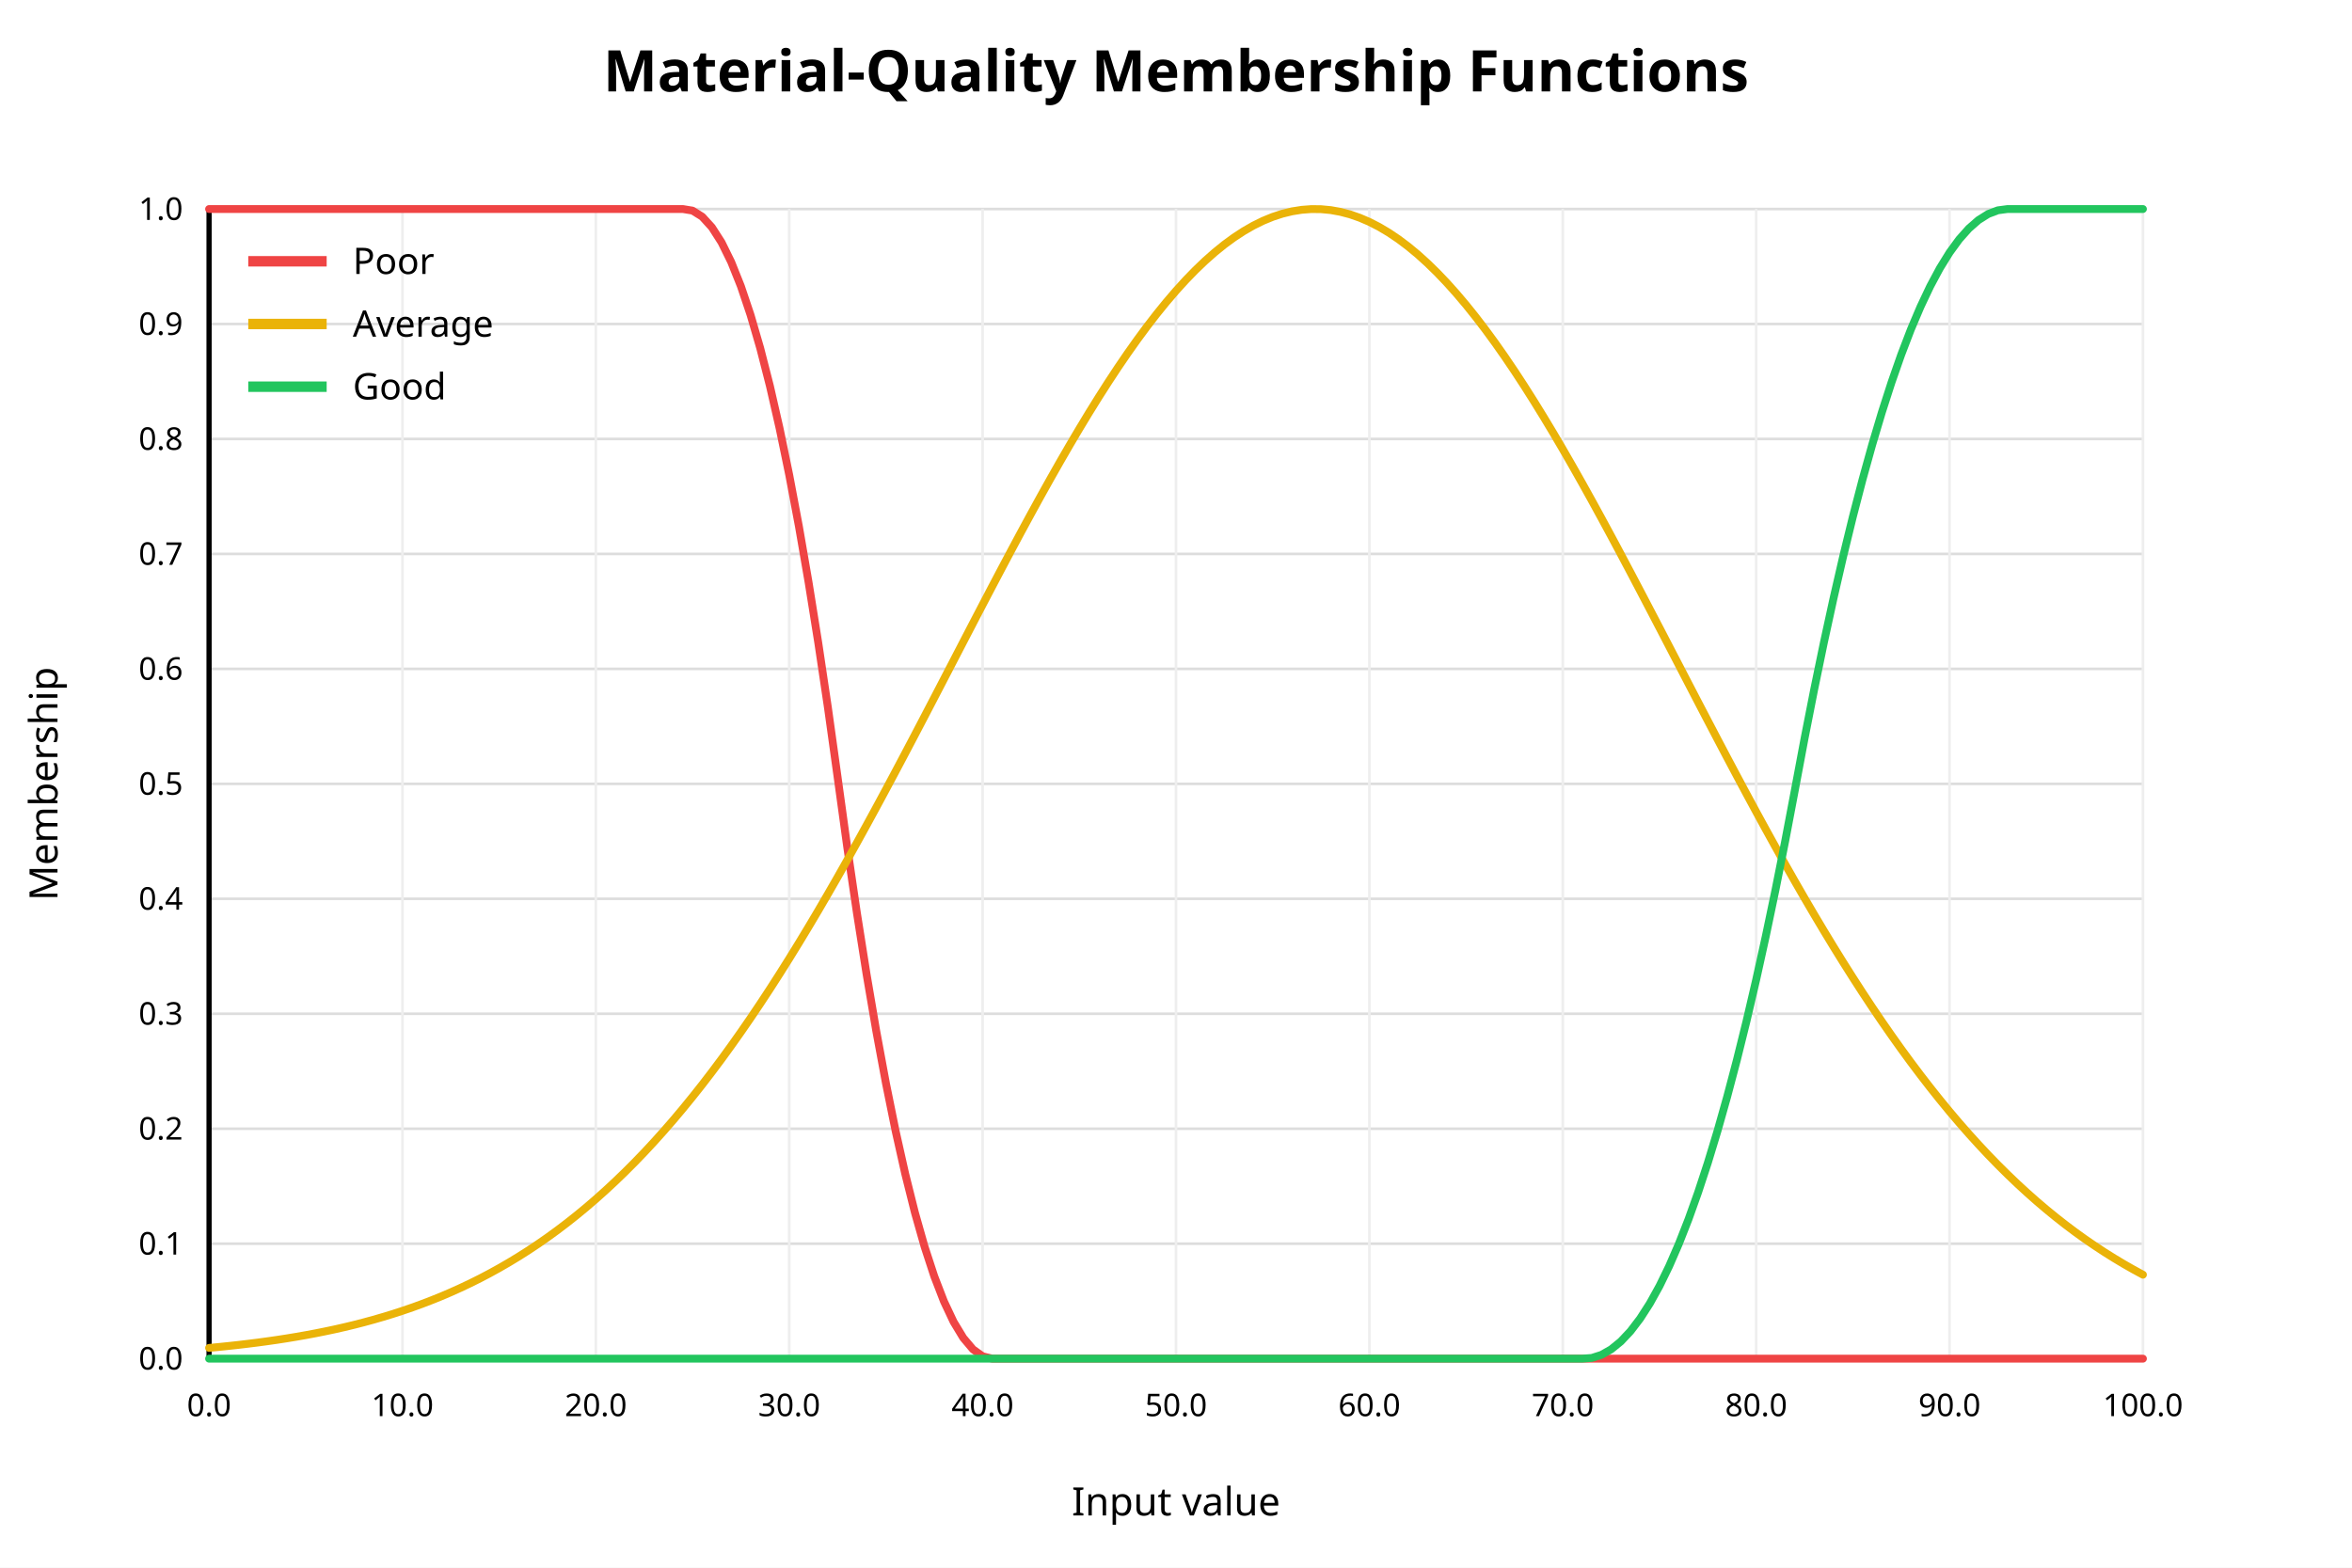
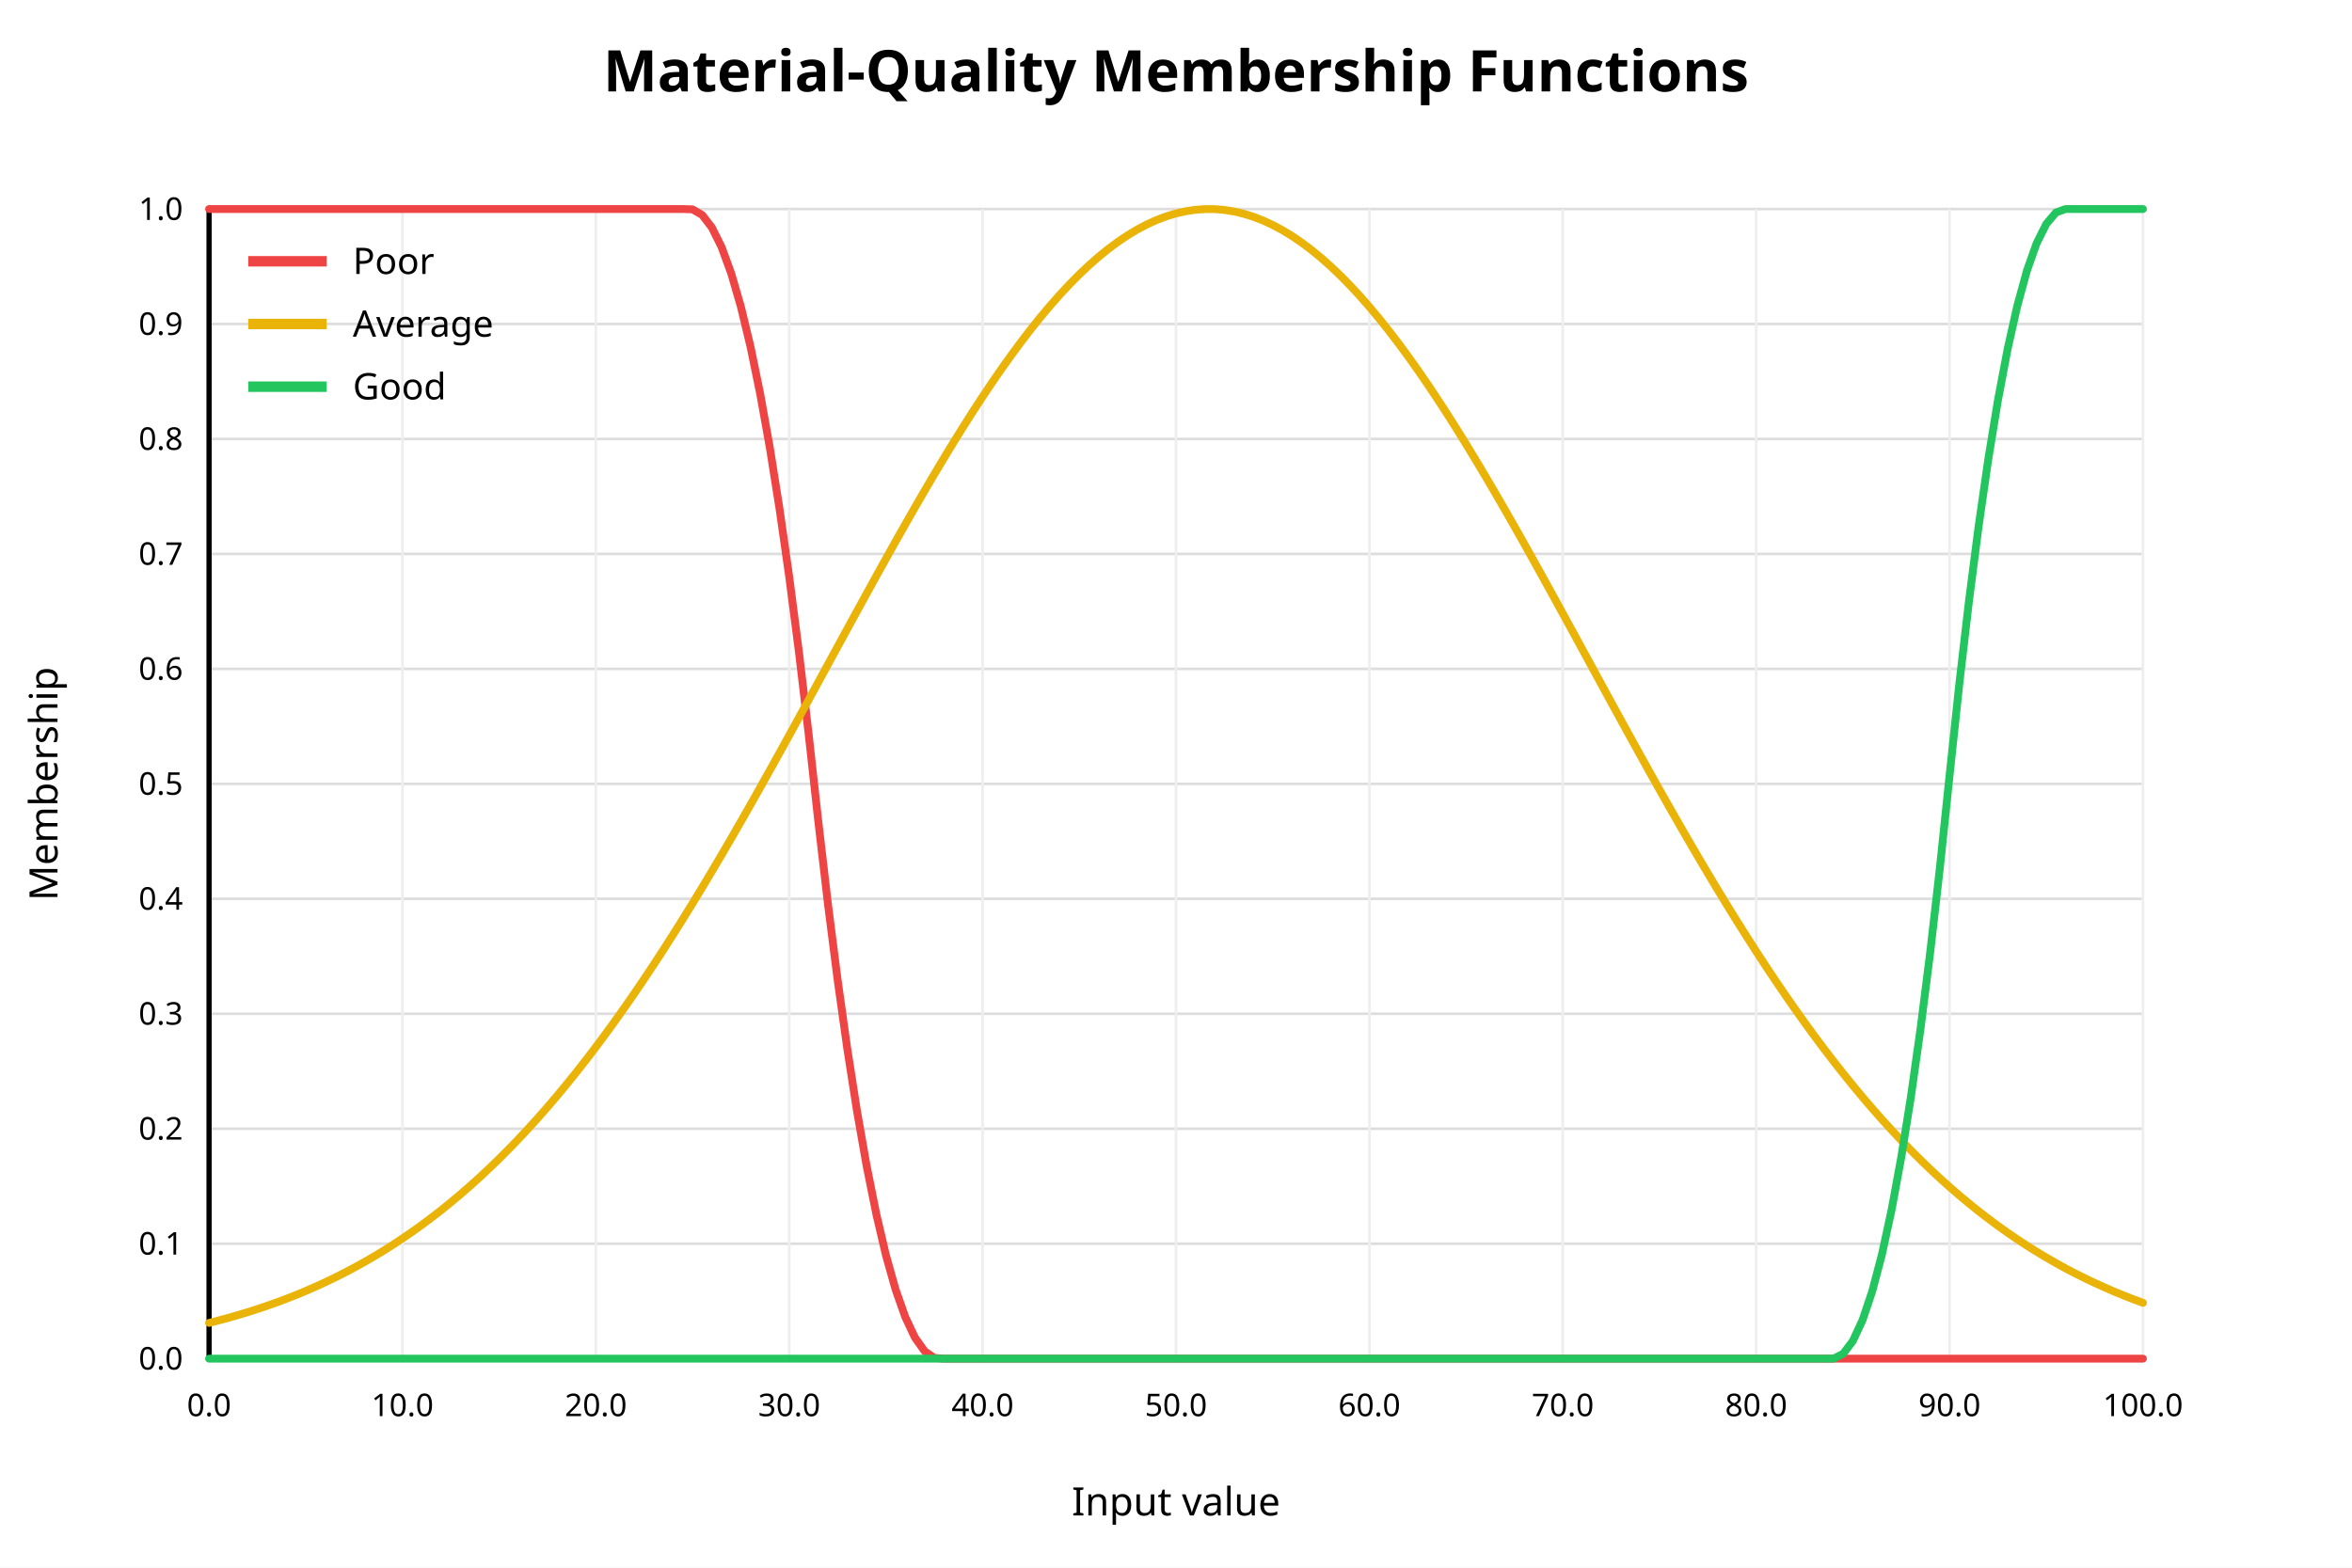
<svg xmlns="http://www.w3.org/2000/svg" width="900" height="600" viewBox="0 0 900 600">
  <rect x="0" y="0" width="900" height="600" fill="white" />
  <text x="450" y="35" text-anchor="middle" font-family="sans-serif" font-size="22" font-weight="bold" fill="black">Material-Quality Membership Functions</text>
  <line x1="80" y1="520.00" x2="820" y2="520.00" stroke="#dddddd" stroke-width="1" />
  <text x="70" y="520.00" text-anchor="end" dominant-baseline="middle" font-family="sans-serif" font-size="12" fill="black">0.0</text>
  <line x1="80" y1="476.00" x2="820" y2="476.00" stroke="#dddddd" stroke-width="1" />
  <text x="70" y="476.00" text-anchor="end" dominant-baseline="middle" font-family="sans-serif" font-size="12" fill="black">0.1</text>
  <line x1="80" y1="432.00" x2="820" y2="432.00" stroke="#dddddd" stroke-width="1" />
  <text x="70" y="432.00" text-anchor="end" dominant-baseline="middle" font-family="sans-serif" font-size="12" fill="black">0.2</text>
  <line x1="80" y1="388.00" x2="820" y2="388.00" stroke="#dddddd" stroke-width="1" />
  <text x="70" y="388.00" text-anchor="end" dominant-baseline="middle" font-family="sans-serif" font-size="12" fill="black">0.3</text>
  <line x1="80" y1="344.00" x2="820" y2="344.00" stroke="#dddddd" stroke-width="1" />
  <text x="70" y="344.00" text-anchor="end" dominant-baseline="middle" font-family="sans-serif" font-size="12" fill="black">0.4</text>
  <line x1="80" y1="300.00" x2="820" y2="300.00" stroke="#dddddd" stroke-width="1" />
  <text x="70" y="300.00" text-anchor="end" dominant-baseline="middle" font-family="sans-serif" font-size="12" fill="black">0.5</text>
  <line x1="80" y1="256.00" x2="820" y2="256.00" stroke="#dddddd" stroke-width="1" />
  <text x="70" y="256.00" text-anchor="end" dominant-baseline="middle" font-family="sans-serif" font-size="12" fill="black">0.6</text>
  <line x1="80" y1="212.00" x2="820" y2="212.00" stroke="#dddddd" stroke-width="1" />
  <text x="70" y="212.00" text-anchor="end" dominant-baseline="middle" font-family="sans-serif" font-size="12" fill="black">0.7</text>
  <line x1="80" y1="168.00" x2="820" y2="168.00" stroke="#dddddd" stroke-width="1" />
  <text x="70" y="168.00" text-anchor="end" dominant-baseline="middle" font-family="sans-serif" font-size="12" fill="black">0.8</text>
  <line x1="80" y1="124.00" x2="820" y2="124.00" stroke="#dddddd" stroke-width="1" />
  <text x="70" y="124.00" text-anchor="end" dominant-baseline="middle" font-family="sans-serif" font-size="12" fill="black">0.9</text>
  <line x1="80" y1="80.00" x2="820" y2="80.00" stroke="#dddddd" stroke-width="1" />
  <text x="70" y="80.00" text-anchor="end" dominant-baseline="middle" font-family="sans-serif" font-size="12" fill="black">1.0</text>
  <line x1="80.00" y1="80" x2="80.00" y2="520" stroke="#eeeeee" stroke-width="1" />
  <text x="80.00" y="542" text-anchor="middle" font-family="sans-serif" font-size="12" fill="black">0.0</text>
  <line x1="154.00" y1="80" x2="154.00" y2="520" stroke="#eeeeee" stroke-width="1" />
  <text x="154.00" y="542" text-anchor="middle" font-family="sans-serif" font-size="12" fill="black">10.0</text>
  <line x1="228.00" y1="80" x2="228.00" y2="520" stroke="#eeeeee" stroke-width="1" />
  <text x="228.00" y="542" text-anchor="middle" font-family="sans-serif" font-size="12" fill="black">20.0</text>
  <line x1="302.00" y1="80" x2="302.00" y2="520" stroke="#eeeeee" stroke-width="1" />
  <text x="302.00" y="542" text-anchor="middle" font-family="sans-serif" font-size="12" fill="black">30.0</text>
  <line x1="376.00" y1="80" x2="376.00" y2="520" stroke="#eeeeee" stroke-width="1" />
  <text x="376.00" y="542" text-anchor="middle" font-family="sans-serif" font-size="12" fill="black">40.0</text>
  <line x1="450.00" y1="80" x2="450.00" y2="520" stroke="#eeeeee" stroke-width="1" />
  <text x="450.00" y="542" text-anchor="middle" font-family="sans-serif" font-size="12" fill="black">50.0</text>
  <line x1="524.00" y1="80" x2="524.00" y2="520" stroke="#eeeeee" stroke-width="1" />
  <text x="524.00" y="542" text-anchor="middle" font-family="sans-serif" font-size="12" fill="black">60.0</text>
  <line x1="598.00" y1="80" x2="598.00" y2="520" stroke="#eeeeee" stroke-width="1" />
  <text x="598.00" y="542" text-anchor="middle" font-family="sans-serif" font-size="12" fill="black">70.0</text>
  <line x1="672.00" y1="80" x2="672.00" y2="520" stroke="#eeeeee" stroke-width="1" />
  <text x="672.00" y="542" text-anchor="middle" font-family="sans-serif" font-size="12" fill="black">80.0</text>
  <line x1="746.00" y1="80" x2="746.00" y2="520" stroke="#eeeeee" stroke-width="1" />
  <text x="746.00" y="542" text-anchor="middle" font-family="sans-serif" font-size="12" fill="black">90.0</text>
  <line x1="820.00" y1="80" x2="820.00" y2="520" stroke="#eeeeee" stroke-width="1" />
  <text x="820.00" y="542" text-anchor="middle" font-family="sans-serif" font-size="12" fill="black">100.0</text>
  <line x1="80" y1="520" x2="820" y2="520" stroke="black" stroke-width="2" />
  <line x1="80" y1="80" x2="80" y2="520" stroke="black" stroke-width="2" />
  <text x="450" y="580" text-anchor="middle" font-family="sans-serif" font-size="15" fill="black">Input value</text>
  <text x="22" y="300" text-anchor="middle" font-family="sans-serif" font-size="15" fill="black" transform="rotate(-90 22 300)">Membership</text>
-   <polyline fill="none" stroke="#ef4444" stroke-width="3" stroke-linejoin="round" stroke-linecap="round" points="80.00,80.00 83.70,80.00 87.40,80.00 91.10,80.00 94.80,80.00 98.50,80.00 102.20,80.00 105.90,80.00 109.60,80.00 113.30,80.00 117.00,80.00 120.70,80.00 124.40,80.00 128.10,80.00 131.80,80.00 135.50,80.00 139.20,80.00 142.90,80.00 146.60,80.00 150.30,80.00 154.00,80.00 157.70,80.00 161.40,80.00 165.10,80.00 168.80,80.00 172.50,80.00 176.20,80.00 179.90,80.00 183.60,80.00 187.30,80.00 191.00,80.00 194.70,80.00 198.40,80.00 202.10,80.00 205.80,80.00 209.50,80.00 213.20,80.00 216.90,80.00 220.60,80.00 224.30,80.00 228.00,80.00 231.70,80.00 235.40,80.00 239.10,80.00 242.80,80.00 246.50,80.00 250.20,80.00 253.90,80.00 257.60,80.00 261.30,80.00 265.00,80.61 268.70,82.93 272.40,86.99 276.10,92.77 279.80,100.29 283.50,109.54 287.20,120.53 290.90,133.25 294.60,147.70 298.30,163.88 302.00,181.79 305.70,201.44 309.40,222.82 313.10,245.94 316.80,270.78 320.50,297.36 324.20,324.26 327.90,349.43 331.60,372.88 335.30,394.59 339.00,414.57 342.70,432.82 346.40,449.33 350.10,464.12 353.80,477.17 357.50,488.48 361.20,498.07 364.90,505.92 368.60,512.04 372.30,516.42 376.00,519.08 379.70,520.00 383.40,520.00 387.10,520.00 390.80,520.00 394.50,520.00 398.20,520.00 401.90,520.00 405.60,520.00 409.30,520.00 413.00,520.00 416.70,520.00 420.40,520.00 424.10,520.00 427.80,520.00 431.50,520.00 435.20,520.00 438.90,520.00 442.60,520.00 446.30,520.00 450.00,520.00 453.70,520.00 457.40,520.00 461.10,520.00 464.80,520.00 468.50,520.00 472.20,520.00 475.90,520.00 479.60,520.00 483.30,520.00 487.00,520.00 490.70,520.00 494.40,520.00 498.10,520.00 501.80,520.00 505.50,520.00 509.20,520.00 512.90,520.00 516.60,520.00 520.30,520.00 524.00,520.00 527.70,520.00 531.40,520.00 535.10,520.00 538.80,520.00 542.50,520.00 546.20,520.00 549.90,520.00 553.60,520.00 557.30,520.00 561.00,520.00 564.70,520.00 568.40,520.00 572.10,520.00 575.80,520.00 579.50,520.00 583.20,520.00 586.90,520.00 590.60,520.00 594.30,520.00 598.00,520.00 601.70,520.00 605.40,520.00 609.10,520.00 612.80,520.00 616.50,520.00 620.20,520.00 623.90,520.00 627.60,520.00 631.30,520.00 635.00,520.00 638.70,520.00 642.40,520.00 646.10,520.00 649.80,520.00 653.50,520.00 657.20,520.00 660.90,520.00 664.60,520.00 668.30,520.00 672.00,520.00 675.70,520.00 679.40,520.00 683.10,520.00 686.80,520.00 690.50,520.00 694.20,520.00 697.90,520.00 701.60,520.00 705.30,520.00 709.00,520.00 712.70,520.00 716.40,520.00 720.10,520.00 723.80,520.00 727.50,520.00 731.20,520.00 734.90,520.00 738.60,520.00 742.30,520.00 746.00,520.00 749.70,520.00 753.40,520.00 757.10,520.00 760.80,520.00 764.50,520.00 768.20,520.00 771.90,520.00 775.60,520.00 779.30,520.00 783.00,520.00 786.70,520.00 790.40,520.00 794.10,520.00 797.80,520.00 801.50,520.00 805.20,520.00 808.90,520.00 812.60,520.00 816.30,520.00 820.00,520.00" />
+   <polyline fill="none" stroke="#ef4444" stroke-width="3" stroke-linejoin="round" stroke-linecap="round" points="80.00,80.00 83.70,80.00 87.40,80.00 91.10,80.00 94.80,80.00 98.50,80.00 102.20,80.00 105.90,80.00 109.60,80.00 113.30,80.00 117.00,80.00 120.70,80.00 124.40,80.00 128.10,80.00 131.80,80.00 135.50,80.00 139.20,80.00 142.90,80.00 146.60,80.00 150.30,80.00 154.00,80.00 157.70,80.00 161.40,80.00 165.10,80.00 168.80,80.00 172.50,80.00 176.20,80.00 179.90,80.00 183.60,80.00 187.30,80.00 191.00,80.00 194.70,80.00 198.40,80.00 202.10,80.00 205.80,80.00 209.50,80.00 213.20,80.00 216.90,80.00 220.60,80.00 224.30,80.00 228.00,80.00 231.70,80.00 235.40,80.00 239.10,80.00 242.80,80.00 246.50,80.00 250.20,80.00 253.90,80.00 257.60,80.00 261.30,80.00 265.00,80.13 268.70,82.28 272.40,87.09 276.10,94.53 279.80,104.63 283.50,117.37 287.20,132.76 290.90,150.80 294.60,171.48 298.30,194.81 302.00,220.79 305.70,249.42 309.40,280.69 313.10,314.14 316.80,345.83 320.50,374.87 324.20,401.26 327.90,425.01 331.60,446.11 335.30,464.57 339.00,480.38 342.70,493.54 346.40,504.05 350.10,511.91 353.80,517.13 357.50,519.71 361.20,520.00 364.90,520.00 368.60,520.00 372.30,520.00 376.00,520.00 379.70,520.00 383.40,520.00 387.10,520.00 390.80,520.00 394.50,520.00 398.20,520.00 401.90,520.00 405.60,520.00 409.30,520.00 413.00,520.00 416.70,520.00 420.40,520.00 424.10,520.00 427.80,520.00 431.50,520.00 435.20,520.00 438.90,520.00 442.60,520.00 446.30,520.00 450.00,520.00 453.70,520.00 457.40,520.00 461.10,520.00 464.80,520.00 468.50,520.00 472.20,520.00 475.90,520.00 479.60,520.00 483.30,520.00 487.00,520.00 490.70,520.00 494.40,520.00 498.10,520.00 501.80,520.00 505.50,520.00 509.20,520.00 512.90,520.00 516.60,520.00 520.30,520.00 524.00,520.00 527.70,520.00 531.40,520.00 535.10,520.00 538.80,520.00 542.50,520.00 546.20,520.00 549.90,520.00 553.60,520.00 557.30,520.00 561.00,520.00 564.70,520.00 568.40,520.00 572.10,520.00 575.80,520.00 579.50,520.00 583.20,520.00 586.90,520.00 590.60,520.00 594.30,520.00 598.00,520.00 601.70,520.00 605.40,520.00 609.10,520.00 612.80,520.00 616.50,520.00 620.20,520.00 623.90,520.00 627.60,520.00 631.30,520.00 635.00,520.00 638.70,520.00 642.40,520.00 646.10,520.00 649.80,520.00 653.50,520.00 657.20,520.00 660.90,520.00 664.60,520.00 668.30,520.00 672.00,520.00 675.70,520.00 679.40,520.00 683.10,520.00 686.80,520.00 690.50,520.00 694.20,520.00 697.90,520.00 701.60,520.00 705.30,520.00 709.00,520.00 712.70,520.00 716.40,520.00 720.10,520.00 723.80,520.00 727.50,520.00 731.20,520.00 734.90,520.00 738.60,520.00 742.30,520.00 746.00,520.00 749.70,520.00 753.40,520.00 757.10,520.00 760.80,520.00 764.50,520.00 768.20,520.00 771.90,520.00 775.60,520.00 779.30,520.00 783.00,520.00 786.70,520.00 790.40,520.00 794.10,520.00 797.80,520.00 801.50,520.00 805.20,520.00 808.90,520.00 812.60,520.00 816.30,520.00 820.00,520.00" />
  <line x1="95" y1="100" x2="125" y2="100" stroke="#ef4444" stroke-width="4" />
  <text x="135" y="100" dominant-baseline="middle" font-family="sans-serif" font-size="14" fill="black">Poor</text>
-   <polyline fill="none" stroke="#eab308" stroke-width="3" stroke-linejoin="round" stroke-linecap="round" points="80.00,515.88 83.70,515.53 87.40,515.15 91.10,514.75 94.80,514.31 98.50,513.85 102.20,513.35 105.90,512.82 109.60,512.25 113.30,511.64 117.00,510.99 120.70,510.30 124.40,509.56 128.10,508.78 131.80,507.94 135.50,507.05 139.20,506.10 142.90,505.09 146.60,504.02 150.30,502.89 154.00,501.69 157.70,500.42 161.40,499.08 165.10,497.66 168.80,496.17 172.50,494.59 176.20,492.92 179.90,491.17 183.60,489.33 187.30,487.39 191.00,485.35 194.70,483.21 198.40,480.97 202.10,478.62 205.80,476.16 209.50,473.59 213.20,470.90 216.90,468.09 220.60,465.16 224.30,462.11 228.00,458.93 231.70,455.62 235.40,452.18 239.10,448.61 242.80,444.91 246.50,441.07 250.20,437.09 253.90,432.97 257.60,428.72 261.30,424.32 265.00,419.78 268.70,415.11 272.40,410.29 276.10,405.34 279.80,400.24 283.50,395.01 287.20,389.65 290.90,384.15 294.60,378.52 298.30,372.76 302.00,366.88 305.70,360.87 309.40,354.75 313.10,348.52 316.80,342.17 320.50,335.73 324.20,329.18 327.90,322.55 331.60,315.83 335.30,309.03 339.00,302.16 342.70,295.23 346.40,288.24 350.10,281.21 353.80,274.14 357.50,267.04 361.20,259.92 364.90,252.79 368.60,245.66 372.30,238.54 376.00,231.44 379.70,224.38 383.40,217.36 387.10,210.39 390.80,203.49 394.50,196.67 398.20,189.93 401.90,183.30 405.60,176.77 409.30,170.37 413.00,164.11 416.70,157.99 420.40,152.03 424.10,146.24 427.80,140.62 431.50,135.20 435.20,129.98 438.90,124.97 442.60,120.18 446.30,115.62 450.00,111.30 453.70,107.23 457.40,103.42 461.10,99.87 464.80,96.60 468.50,93.60 472.20,90.89 475.90,88.47 479.60,86.34 483.30,84.52 487.00,83.00 490.70,81.79 494.40,80.89 498.10,80.30 501.80,80.02 505.50,80.06 509.20,80.41 512.90,81.08 516.60,82.05 520.30,83.34 524.00,84.93 527.70,86.83 531.40,89.03 535.10,91.52 538.80,94.30 542.50,97.36 546.20,100.71 549.90,104.32 553.60,108.20 557.30,112.33 561.00,116.70 564.70,121.32 568.40,126.16 572.10,131.22 575.80,136.49 579.50,141.96 583.20,147.62 586.90,153.46 590.60,159.46 594.30,165.61 598.00,171.91 601.70,178.34 605.40,184.89 609.10,191.55 612.80,198.31 616.50,205.15 620.20,212.07 623.90,219.05 627.60,226.09 631.30,233.16 635.00,240.26 638.70,247.38 642.40,254.51 646.10,261.64 649.80,268.76 653.50,275.85 657.20,282.91 660.90,289.94 664.60,296.91 668.30,303.83 672.00,310.68 675.70,317.46 679.40,324.16 683.10,330.77 686.80,337.29 690.50,343.72 694.20,350.03 697.90,356.24 701.60,362.34 705.30,368.31 709.00,374.16 712.70,379.89 716.40,385.49 720.10,390.96 723.80,396.29 727.50,401.49 731.20,406.55 734.90,411.47 738.60,416.25 742.30,420.89 746.00,425.40 749.70,429.76 753.40,433.98 757.10,438.06 760.80,442.01 764.50,445.82 768.20,449.49 771.90,453.03 775.60,456.43 779.30,459.71 783.00,462.86 786.70,465.88 790.40,468.78 794.10,471.56 797.80,474.22 801.50,476.76 805.20,479.20 808.90,481.52 812.60,483.74 816.30,485.85 820.00,487.86" />
+   <polyline fill="none" stroke="#eab308" stroke-width="3" stroke-linejoin="round" stroke-linecap="round" points="80.00,506.32 83.70,505.37 87.40,504.37 91.10,503.31 94.80,502.20 98.50,501.01 102.20,499.77 105.90,498.46 109.60,497.07 113.30,495.62 117.00,494.08 120.70,492.47 124.40,490.78 128.10,489.01 131.80,487.14 135.50,485.19 139.20,483.15 142.90,481.01 146.60,478.78 150.30,476.44 154.00,474.00 157.70,471.46 161.40,468.81 165.10,466.05 168.80,463.18 172.50,460.19 176.20,457.09 179.90,453.87 183.60,450.53 187.30,447.07 191.00,443.49 194.70,439.78 198.40,435.95 202.10,431.99 205.80,427.91 209.50,423.70 213.20,419.36 216.90,414.89 220.60,410.30 224.30,405.58 228.00,400.73 231.70,395.76 235.40,390.67 239.10,385.45 242.80,380.12 246.50,374.66 250.20,369.10 253.90,363.42 257.60,357.63 261.30,351.74 265.00,345.75 268.70,339.66 272.40,333.48 276.10,327.22 279.80,320.87 283.50,314.44 287.20,307.95 290.90,301.39 294.60,294.78 298.30,288.12 302.00,281.42 305.70,274.68 309.40,267.91 313.10,261.13 316.80,254.33 320.50,247.53 324.20,240.74 327.90,233.97 331.60,227.23 335.30,220.51 339.00,213.85 342.70,207.23 346.40,200.69 350.10,194.21 353.80,187.82 357.50,181.53 361.20,175.34 364.90,169.26 368.60,163.31 372.30,157.49 376.00,151.82 379.70,146.30 383.40,140.94 387.10,135.76 390.80,130.76 394.50,125.94 398.20,121.33 401.90,116.93 405.60,112.74 409.30,108.77 413.00,105.04 416.70,101.54 420.40,98.28 424.10,95.28 427.80,92.53 431.50,90.05 435.20,87.83 438.90,85.88 442.60,84.20 446.30,82.80 450.00,81.68 453.70,80.85 457.40,80.30 461.10,80.03 464.80,80.04 468.50,80.35 472.20,80.94 475.90,81.81 479.60,82.96 483.30,84.39 487.00,86.10 490.70,88.08 494.40,90.34 498.10,92.85 501.80,95.63 505.50,98.67 509.20,101.95 512.90,105.48 516.60,109.24 520.30,113.24 524.00,117.45 527.70,121.88 531.40,126.52 535.10,131.36 538.80,136.38 542.50,141.59 546.20,146.96 549.90,152.50 553.60,158.19 557.30,164.03 561.00,170.00 564.70,176.09 568.40,182.29 572.10,188.60 575.80,195.00 579.50,201.48 583.20,208.04 586.90,214.66 590.60,221.33 594.30,228.05 598.00,234.80 601.70,241.57 605.40,248.36 609.10,255.16 612.80,261.95 616.50,268.74 620.20,275.50 623.90,282.23 627.60,288.93 631.30,295.59 635.00,302.20 638.70,308.75 642.40,315.23 646.10,321.65 649.80,327.98 653.50,334.24 657.20,340.41 660.90,346.49 664.60,352.47 668.30,358.34 672.00,364.12 675.70,369.78 679.40,375.33 683.10,380.77 686.80,386.09 690.50,391.29 694.20,396.37 697.90,401.33 701.60,406.16 705.30,410.86 709.00,415.44 712.70,419.89 716.40,424.22 720.10,428.41 723.80,432.48 727.50,436.43 731.20,440.24 734.90,443.93 738.60,447.50 742.30,450.95 746.00,454.27 749.70,457.48 753.40,460.56 757.10,463.54 760.80,466.39 764.50,469.14 768.20,471.78 771.90,474.31 775.60,476.73 779.30,479.05 783.00,481.28 786.70,483.40 790.40,485.44 794.10,487.38 797.80,489.23 801.50,490.99 805.20,492.67 808.90,494.28 812.60,495.80 816.30,497.25 820.00,498.62" />
  <line x1="95" y1="124" x2="125" y2="124" stroke="#eab308" stroke-width="4" />
  <text x="135" y="124" dominant-baseline="middle" font-family="sans-serif" font-size="14" fill="black">Average</text>
-   <polyline fill="none" stroke="#22c55e" stroke-width="3" stroke-linejoin="round" stroke-linecap="round" points="80.00,520.00 83.70,520.00 87.40,520.00 91.10,520.00 94.80,520.00 98.50,520.00 102.20,520.00 105.90,520.00 109.60,520.00 113.30,520.00 117.00,520.00 120.70,520.00 124.40,520.00 128.10,520.00 131.80,520.00 135.50,520.00 139.20,520.00 142.90,520.00 146.60,520.00 150.30,520.00 154.00,520.00 157.70,520.00 161.40,520.00 165.10,520.00 168.80,520.00 172.50,520.00 176.20,520.00 179.90,520.00 183.60,520.00 187.30,520.00 191.00,520.00 194.70,520.00 198.40,520.00 202.10,520.00 205.80,520.00 209.50,520.00 213.20,520.00 216.90,520.00 220.60,520.00 224.30,520.00 228.00,520.00 231.70,520.00 235.40,520.00 239.10,520.00 242.80,520.00 246.50,520.00 250.20,520.00 253.90,520.00 257.60,520.00 261.30,520.00 265.00,520.00 268.70,520.00 272.40,520.00 276.10,520.00 279.80,520.00 283.50,520.00 287.20,520.00 290.90,520.00 294.60,520.00 298.30,520.00 302.00,520.00 305.70,520.00 309.40,520.00 313.10,520.00 316.80,520.00 320.50,520.00 324.20,520.00 327.90,520.00 331.60,520.00 335.30,520.00 339.00,520.00 342.70,520.00 346.40,520.00 350.10,520.00 353.80,520.00 357.50,520.00 361.20,520.00 364.90,520.00 368.60,520.00 372.30,520.00 376.00,520.00 379.70,520.00 383.40,520.00 387.10,520.00 390.80,520.00 394.50,520.00 398.20,520.00 401.90,520.00 405.60,520.00 409.30,520.00 413.00,520.00 416.70,520.00 420.40,520.00 424.10,520.00 427.80,520.00 431.50,520.00 435.20,520.00 438.90,520.00 442.60,520.00 446.30,520.00 450.00,520.00 453.70,520.00 457.40,520.00 461.10,520.00 464.80,520.00 468.50,520.00 472.20,520.00 475.90,520.00 479.60,520.00 483.30,520.00 487.00,520.00 490.70,520.00 494.40,520.00 498.10,520.00 501.80,520.00 505.50,520.00 509.20,520.00 512.90,520.00 516.60,520.00 520.30,520.00 524.00,520.00 527.70,520.00 531.40,520.00 535.10,520.00 538.80,520.00 542.50,520.00 546.20,520.00 549.90,520.00 553.60,520.00 557.30,520.00 561.00,520.00 564.70,520.00 568.40,520.00 572.10,520.00 575.80,520.00 579.50,520.00 583.20,520.00 586.90,520.00 590.60,520.00 594.30,520.00 598.00,520.00 601.70,520.00 605.40,520.00 609.10,519.72 612.80,518.54 616.50,516.44 620.20,513.43 623.90,509.50 627.60,504.65 631.30,498.89 635.00,492.21 638.70,484.61 642.40,476.10 646.10,466.67 649.80,456.32 653.50,445.06 657.20,432.88 660.90,419.78 664.60,405.77 668.30,390.84 672.00,374.99 675.70,358.23 679.40,340.54 683.10,321.95 686.80,302.43 690.50,282.71 694.20,263.89 697.90,245.98 701.60,229.00 705.30,212.93 709.00,197.77 712.70,183.54 716.40,170.22 720.10,157.81 723.80,146.33 727.50,135.76 731.20,126.10 734.90,117.37 738.60,109.55 742.30,102.65 746.00,96.66 749.70,91.59 753.40,87.44 757.10,84.21 760.80,81.89 764.50,80.49 768.20,80.00 771.90,80.00 775.60,80.00 779.30,80.00 783.00,80.00 786.70,80.00 790.40,80.00 794.10,80.00 797.80,80.00 801.50,80.00 805.20,80.00 808.90,80.00 812.60,80.00 816.30,80.00 820.00,80.00" />
+   <polyline fill="none" stroke="#22c55e" stroke-width="3" stroke-linejoin="round" stroke-linecap="round" points="80.00,520.00 83.70,520.00 87.40,520.00 91.10,520.00 94.80,520.00 98.50,520.00 102.20,520.00 105.90,520.00 109.60,520.00 113.30,520.00 117.00,520.00 120.70,520.00 124.40,520.00 128.10,520.00 131.80,520.00 135.50,520.00 139.20,520.00 142.90,520.00 146.60,520.00 150.30,520.00 154.00,520.00 157.70,520.00 161.40,520.00 165.10,520.00 168.80,520.00 172.50,520.00 176.20,520.00 179.90,520.00 183.60,520.00 187.30,520.00 191.00,520.00 194.70,520.00 198.40,520.00 202.10,520.00 205.80,520.00 209.50,520.00 213.20,520.00 216.90,520.00 220.60,520.00 224.30,520.00 228.00,520.00 231.70,520.00 235.40,520.00 239.10,520.00 242.80,520.00 246.50,520.00 250.20,520.00 253.90,520.00 257.60,520.00 261.30,520.00 265.00,520.00 268.70,520.00 272.40,520.00 276.10,520.00 279.80,520.00 283.50,520.00 287.20,520.00 290.90,520.00 294.60,520.00 298.30,520.00 302.00,520.00 305.70,520.00 309.40,520.00 313.10,520.00 316.80,520.00 320.50,520.00 324.20,520.00 327.90,520.00 331.60,520.00 335.30,520.00 339.00,520.00 342.70,520.00 346.40,520.00 350.10,520.00 353.80,520.00 357.50,520.00 361.20,520.00 364.90,520.00 368.60,520.00 372.30,520.00 376.00,520.00 379.70,520.00 383.40,520.00 387.10,520.00 390.80,520.00 394.50,520.00 398.20,520.00 401.90,520.00 405.60,520.00 409.30,520.00 413.00,520.00 416.70,520.00 420.40,520.00 424.10,520.00 427.80,520.00 431.50,520.00 435.20,520.00 438.90,520.00 442.60,520.00 446.30,520.00 450.00,520.00 453.70,520.00 457.40,520.00 461.10,520.00 464.80,520.00 468.50,520.00 472.20,520.00 475.90,520.00 479.60,520.00 483.30,520.00 487.00,520.00 490.70,520.00 494.40,520.00 498.10,520.00 501.80,520.00 505.50,520.00 509.20,520.00 512.90,520.00 516.60,520.00 520.30,520.00 524.00,520.00 527.70,520.00 531.40,520.00 535.10,520.00 538.80,520.00 542.50,520.00 546.20,520.00 549.90,520.00 553.60,520.00 557.30,520.00 561.00,520.00 564.70,520.00 568.40,520.00 572.10,520.00 575.80,520.00 579.50,520.00 583.20,520.00 586.90,520.00 590.60,520.00 594.30,520.00 598.00,520.00 601.70,520.00 605.40,520.00 609.10,520.00 612.80,520.00 616.50,520.00 620.20,520.00 623.90,520.00 627.60,520.00 631.30,520.00 635.00,520.00 638.70,520.00 642.40,520.00 646.10,520.00 649.80,520.00 653.50,520.00 657.20,520.00 660.90,520.00 664.60,520.00 668.30,520.00 672.00,520.00 675.70,520.00 679.40,520.00 683.10,520.00 686.80,520.00 690.50,520.00 694.20,520.00 697.90,520.00 701.60,519.98 705.30,518.12 709.00,513.21 712.70,505.26 716.40,494.27 720.10,480.24 723.80,463.17 727.50,443.05 731.20,419.90 734.90,393.70 738.60,364.46 742.30,332.18 746.00,296.89 749.70,262.08 753.40,230.32 757.10,201.61 760.80,175.93 764.50,153.29 768.20,133.70 771.90,117.15 775.60,103.64 779.30,93.17 783.00,85.74 786.70,81.35 790.40,80.00 794.10,80.00 797.80,80.00 801.50,80.00 805.20,80.00 808.90,80.00 812.60,80.00 816.30,80.00 820.00,80.00" />
  <line x1="95" y1="148" x2="125" y2="148" stroke="#22c55e" stroke-width="4" />
  <text x="135" y="148" dominant-baseline="middle" font-family="sans-serif" font-size="14" fill="black">Good</text>
</svg>
